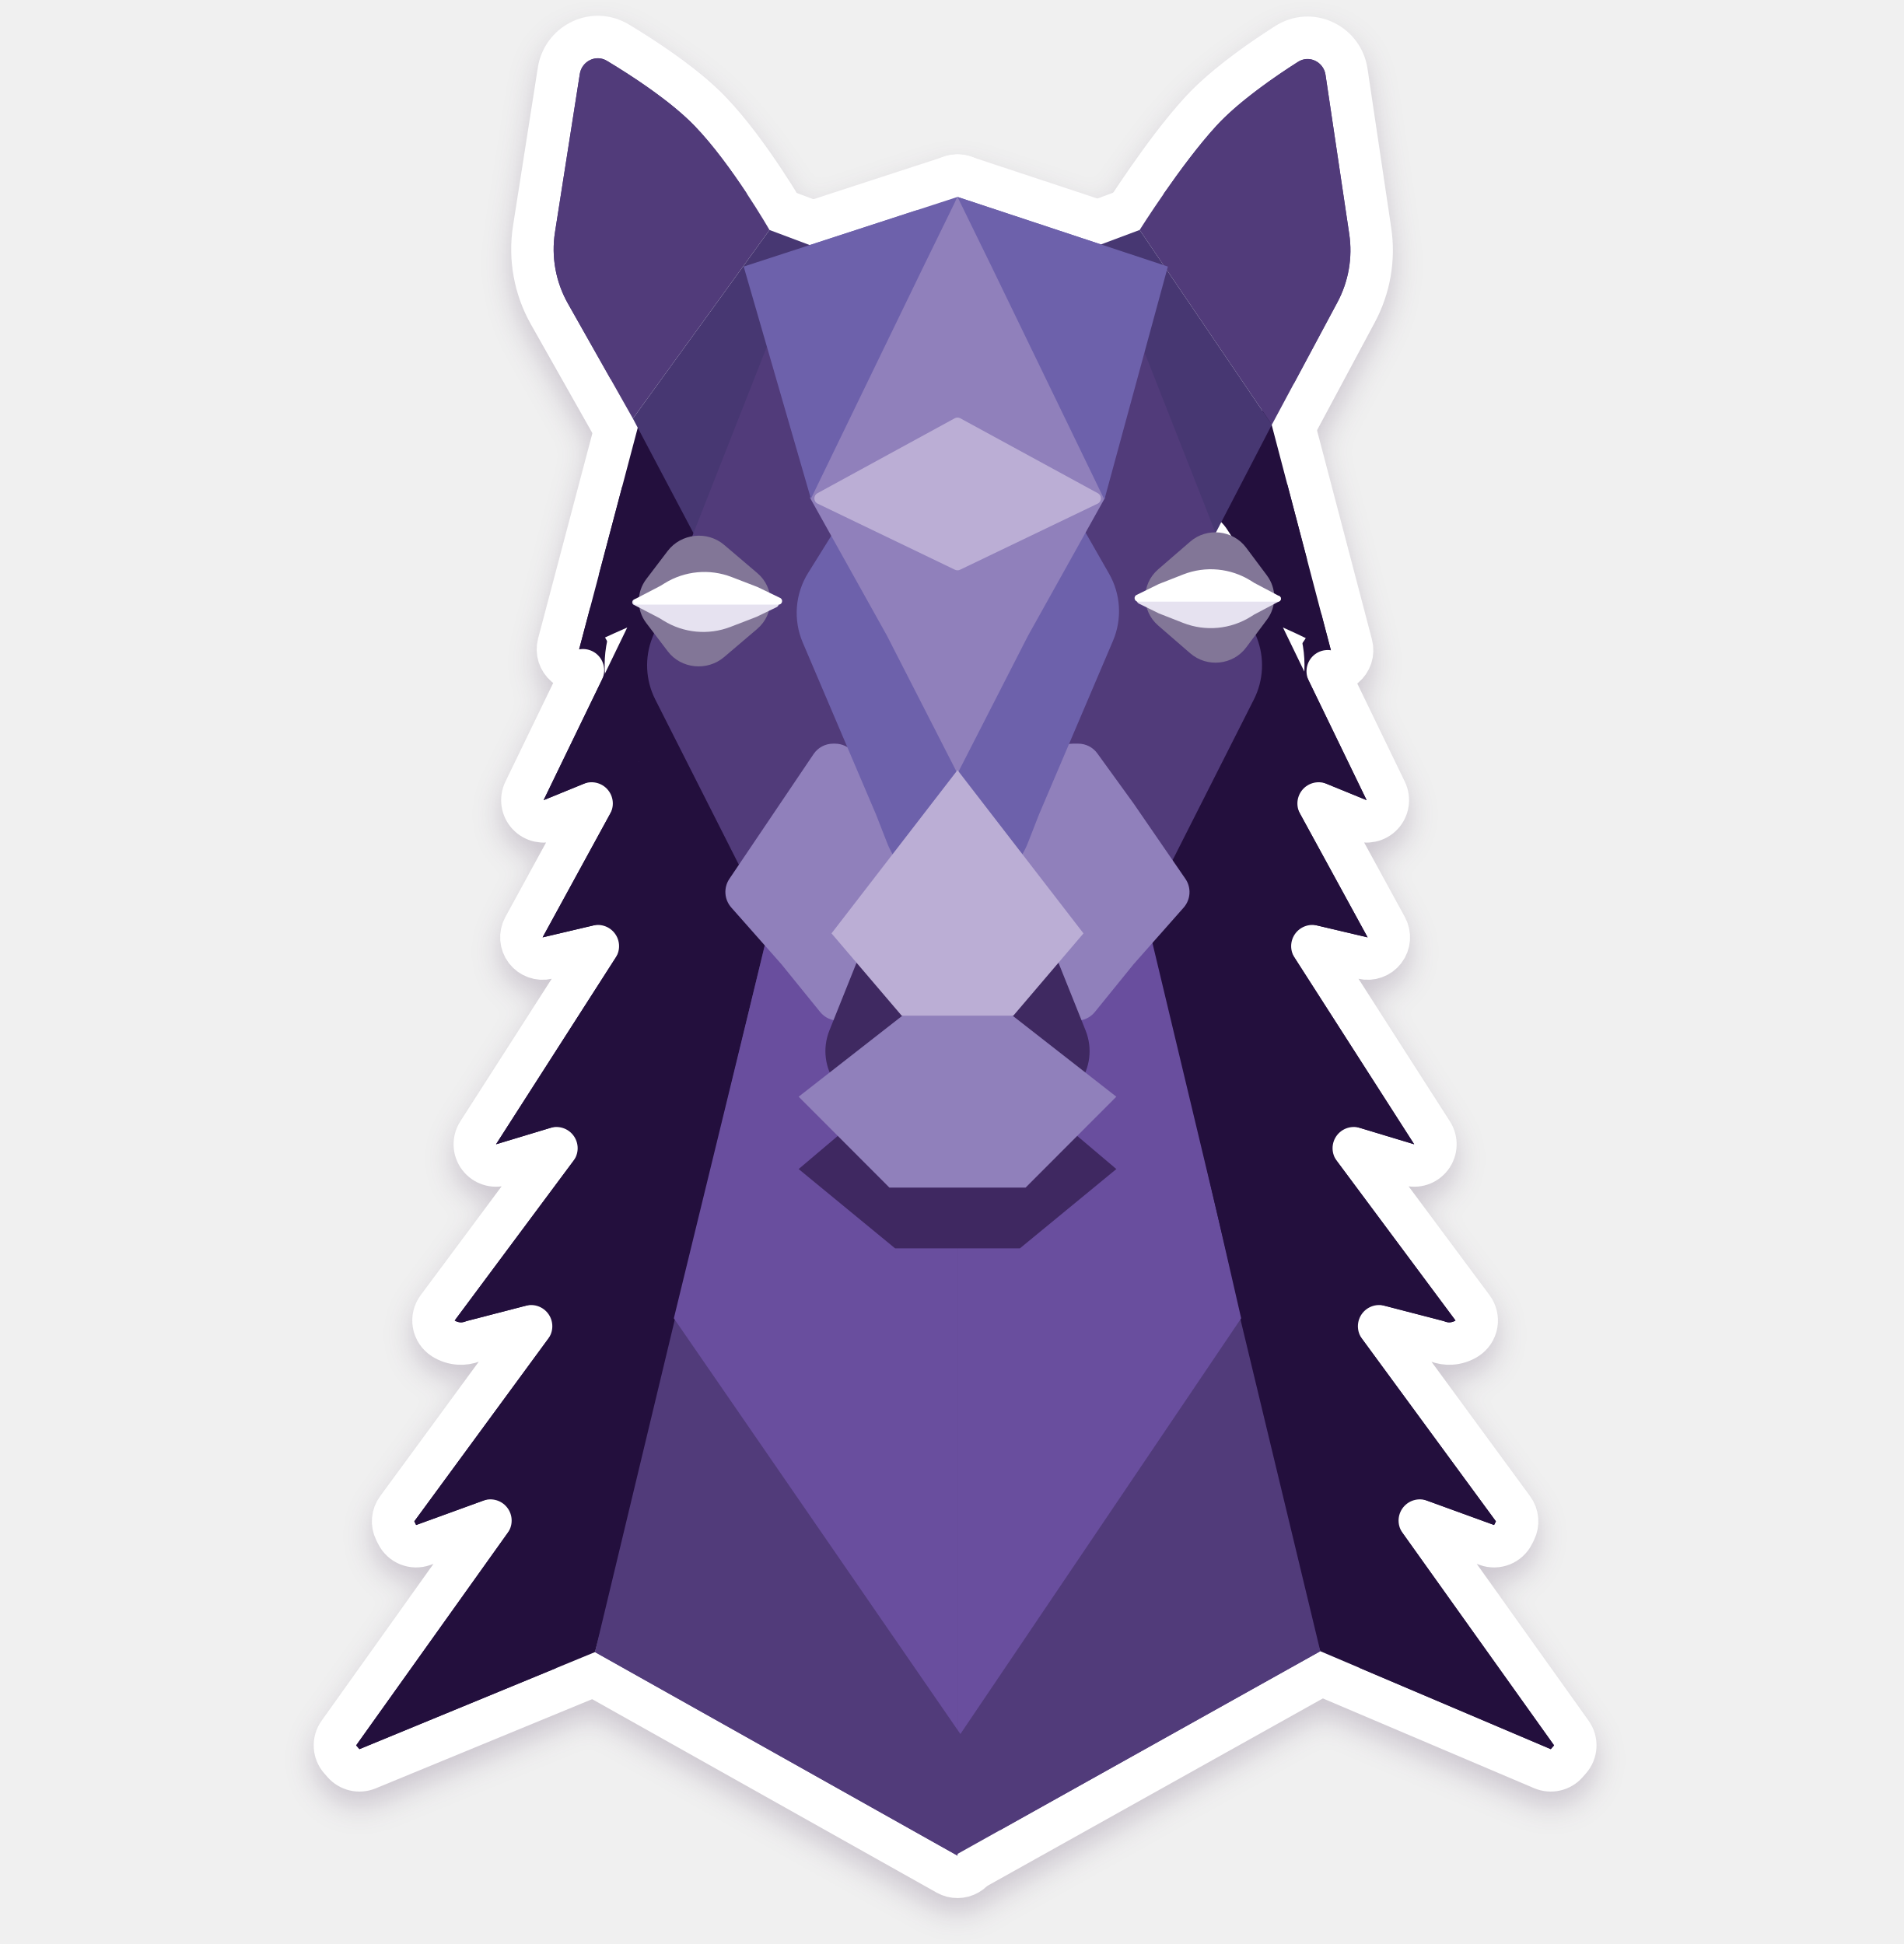
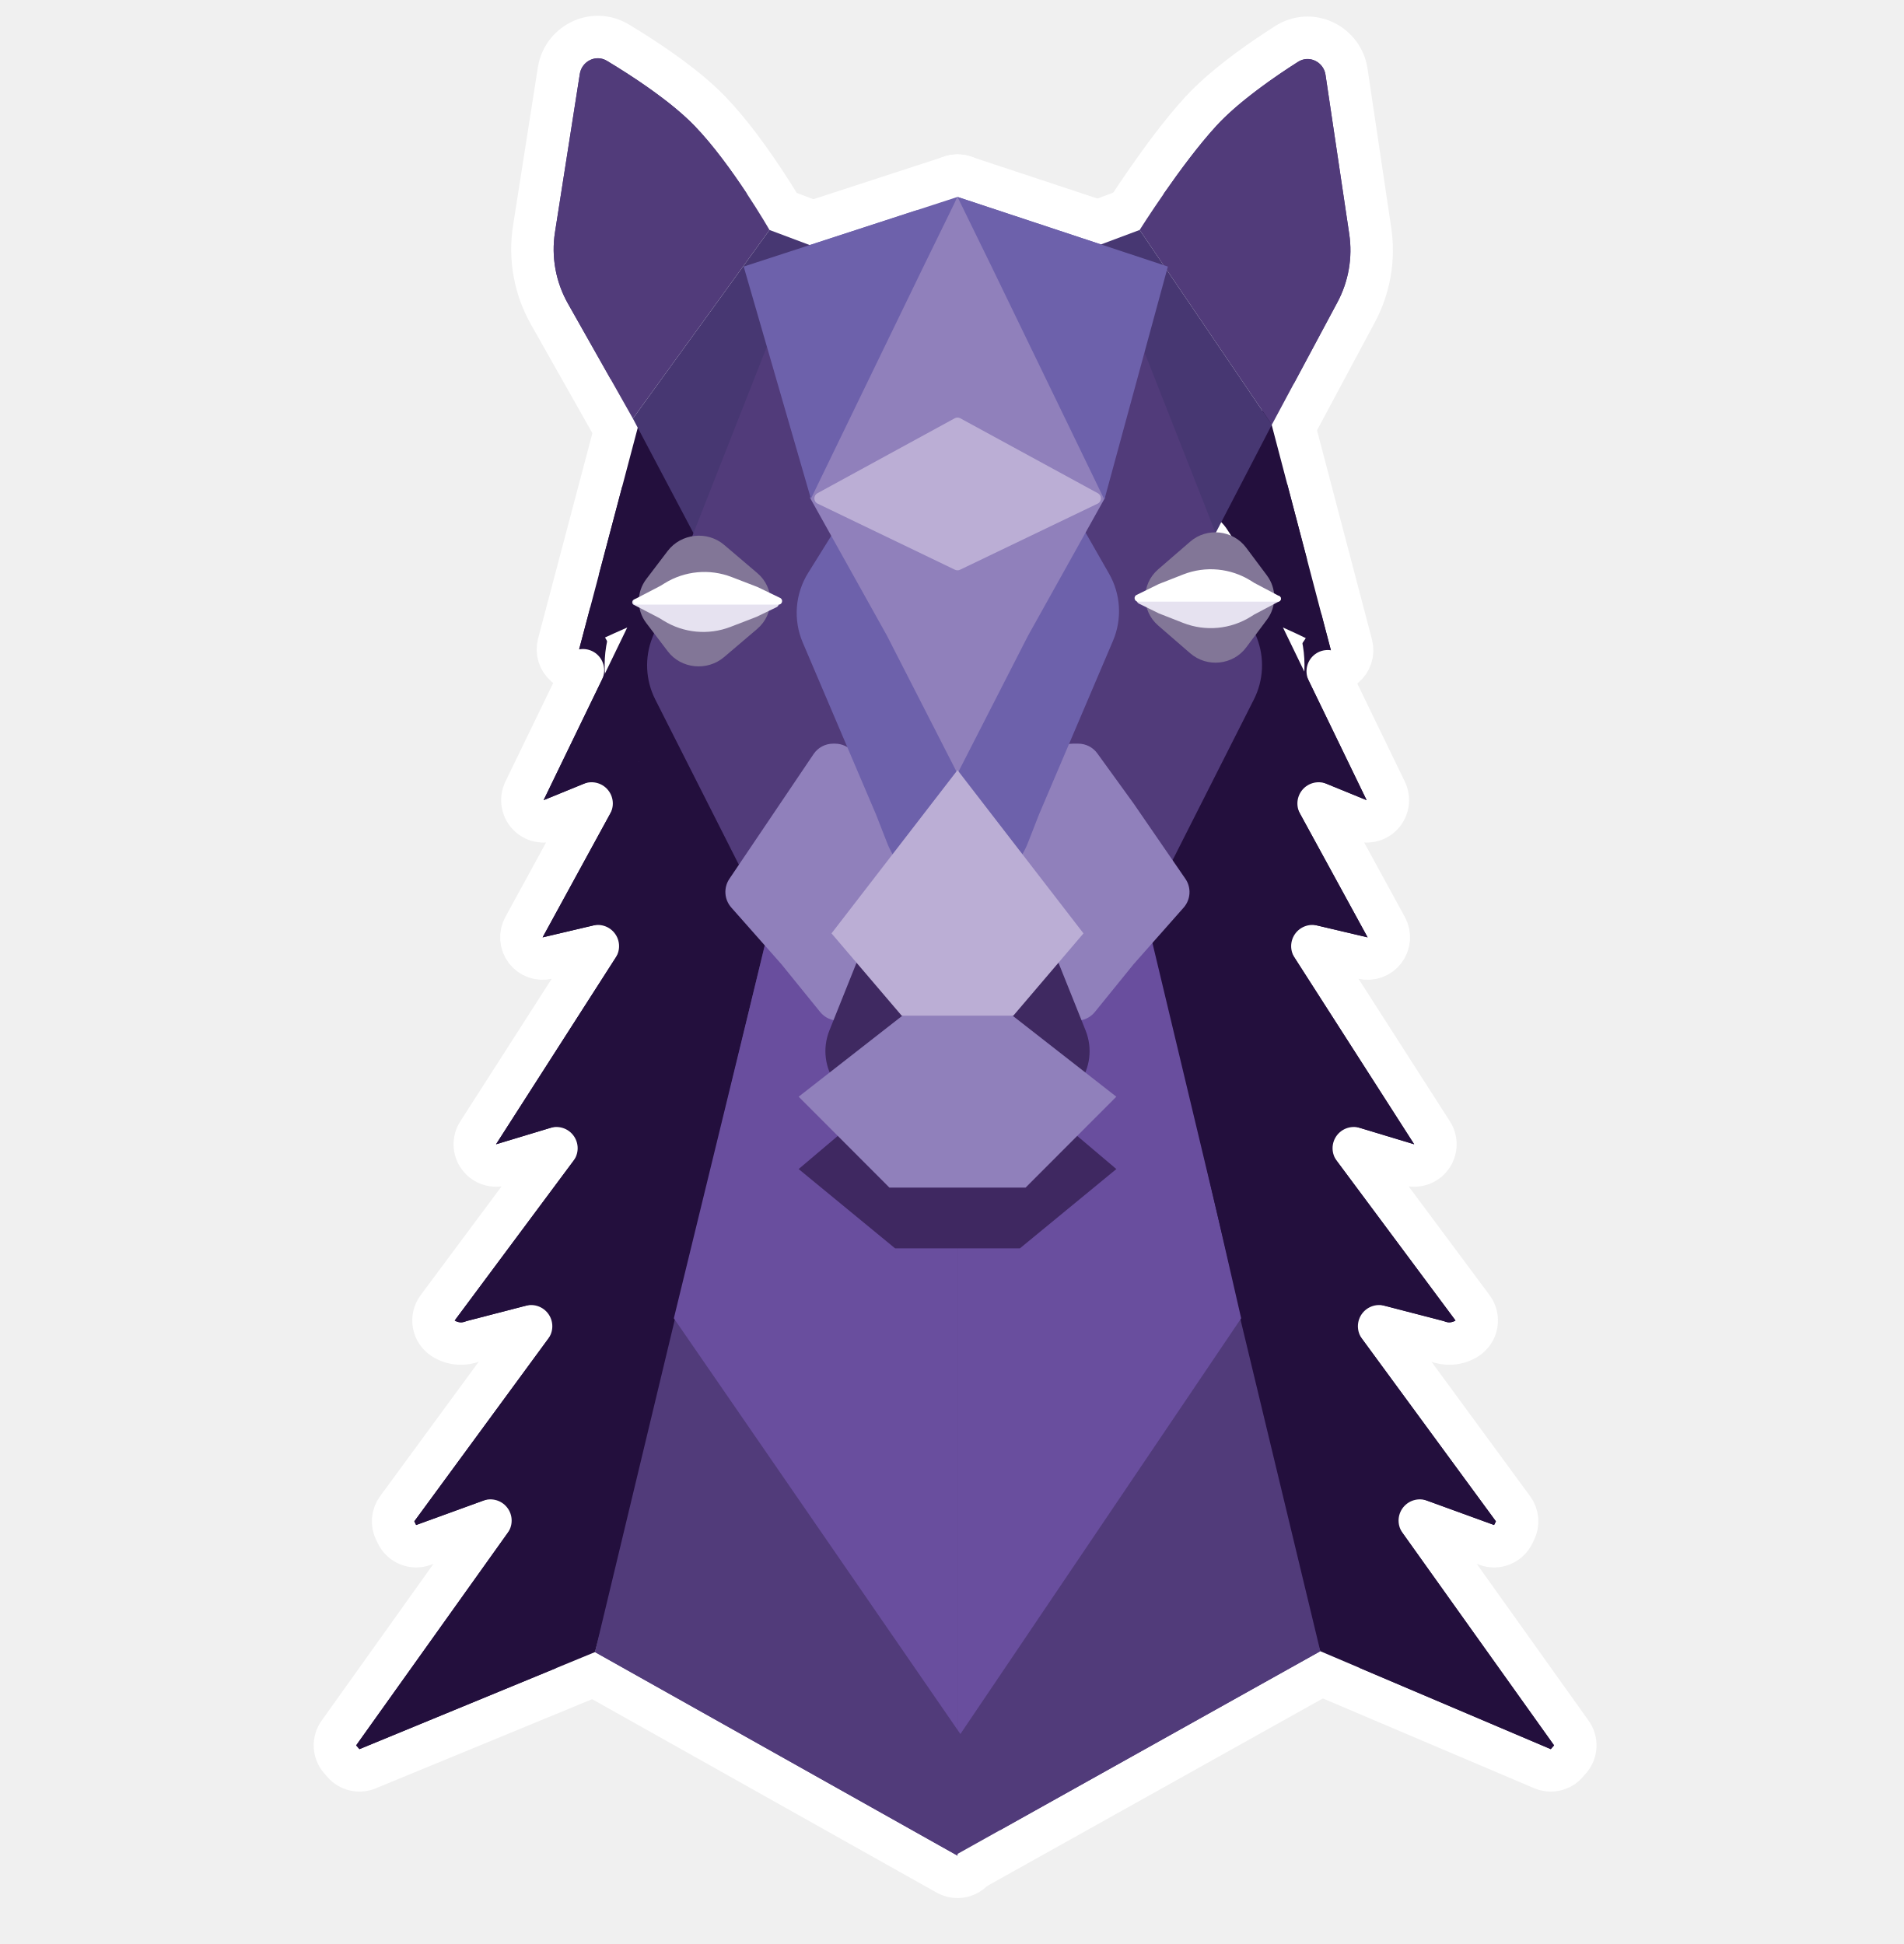
<svg xmlns="http://www.w3.org/2000/svg" width="280" height="286" viewBox="0 0 280 286" fill="none">
-   <g filter="url(#filter0_d_820_1844)">
+   <g>
    <path d="M183.946 57.72C185.51 56.928 187.062 57.32 188.171 57.986C188.869 58.406 189.376 59.081 189.583 59.869L198.776 94.873C199.087 96.055 198.678 97.31 197.732 98.084C197.039 98.651 196.15 98.882 195.292 98.753L203.819 116.357C204.383 117.522 204.171 118.912 203.286 119.855C202.401 120.798 201.025 121.099 199.828 120.609L193.952 118.207L203.895 136.406C204.485 137.488 204.385 138.816 203.639 139.796C202.892 140.776 201.638 141.226 200.438 140.943L193.033 139.199L210.636 166.661C211.341 167.762 211.286 169.185 210.498 170.229C209.71 171.272 208.355 171.713 207.104 171.335L199.124 168.925C204.959 176.772 210.781 184.599 216.589 192.407C217.105 193.101 217.31 193.978 217.156 194.828C217.002 195.679 216.502 196.427 215.775 196.896C215.074 197.348 214.269 197.609 213.442 197.657C212.753 197.698 212.064 197.587 211.42 197.339L202.851 195.119L222.544 221.973C223.235 222.915 223.343 224.164 222.822 225.21L222.554 225.748C221.846 227.17 220.184 227.835 218.691 227.292L208.833 223.708L231.123 254.964C231.963 256.142 231.884 257.744 230.931 258.833L230.445 259.388C229.557 260.403 228.115 260.733 226.873 260.205L192.979 245.8C192.172 245.457 191.546 244.791 191.255 243.965L188.165 235.205C188.162 235.196 188.158 235.186 188.155 235.177L186.481 230.282V230.281C186.48 230.278 186.479 230.274 186.478 230.27C186.472 230.253 186.463 230.229 186.452 230.198C186.431 230.137 186.4 230.046 186.361 229.931C186.283 229.7 186.172 229.364 186.033 228.939C185.756 228.09 185.373 226.879 184.941 225.425C182.168 216.075 179.479 206.702 176.874 197.309C176.842 197.194 176.816 197.078 176.798 196.96C176.696 196.31 176.552 195.666 176.367 195.033C176.359 195.006 176.351 194.979 176.344 194.951C174.127 186.521 171.734 178.128 169.321 169.71C166.911 161.301 164.48 152.863 162.203 144.389C162.192 144.347 162.181 144.306 162.172 144.264C161.529 141.406 163.504 139.264 163.814 138.854C164.963 137.259 166.145 135.709 167.302 134.195C168.257 132.946 169.191 131.723 170.104 130.491C170.084 130.471 170.062 130.449 170.039 130.427L170.04 130.425C169.22 129.627 168.961 128.669 168.891 128.008C168.823 127.369 168.905 126.795 168.957 126.478C168.986 126.3 169.019 126.131 169.044 126.007C169.072 125.867 169.088 125.782 169.103 125.701C169.107 125.676 169.11 125.655 169.112 125.639C169.107 125.352 169.14 125.066 169.213 124.788C169.812 122.51 170.775 120.46 171.728 118.626C172.741 116.675 173.619 115.181 174.427 113.457L174.433 113.443C176.662 108.74 178.948 103.878 181.692 99.202C181.702 99.186 181.713 99.169 181.723 99.152C181.892 98.876 181.992 98.571 182.021 98.26C182.047 97.975 182.009 97.688 181.915 97.414C181.107 95.736 180.716 93.89 180.779 92.028C180.784 91.886 180.799 91.745 180.823 91.605C181.104 89.978 181.928 88.781 182.49 88.022C182.726 87.704 182.907 87.466 183.053 87.275C181.319 84.813 179.599 82.306 177.965 79.726C177.955 79.71 177.945 79.695 177.936 79.679C177.581 79.096 177.046 78.616 176.391 78.316C175.652 77.978 175.074 77.366 174.779 76.609C174.477 75.831 174.354 74.994 174.42 74.159L174.453 73.848C174.549 73.147 174.778 72.472 175.127 71.857L175.932 70.395C177.805 66.965 179.725 63.306 181.863 59.827C182.132 59.362 182.766 58.318 183.946 57.72Z" fill="#230F3D" stroke="white" stroke-width="6.246" stroke-linejoin="round" />
    <path d="M97.019 57.72C95.456 56.928 93.903 57.32 92.795 57.986C92.098 58.405 91.593 59.078 91.385 59.864L82.163 94.737C81.854 95.908 82.248 97.152 83.176 97.93C83.898 98.535 84.843 98.771 85.744 98.606L77.147 116.357C76.583 117.522 76.794 118.912 77.68 119.855C78.565 120.798 79.94 121.099 81.138 120.609L87.014 118.207L77.071 136.406C76.48 137.488 76.58 138.816 77.327 139.796C78.074 140.776 79.328 141.226 80.527 140.943L87.933 139.199L70.33 166.661C69.625 167.762 69.68 169.185 70.468 170.229C71.256 171.272 72.611 171.713 73.862 171.335L81.842 168.925C76.007 176.772 70.185 184.599 64.377 192.407C63.861 193.101 63.656 193.978 63.81 194.828C63.964 195.679 64.464 196.427 65.19 196.896C65.892 197.348 66.697 197.609 67.523 197.657C68.213 197.698 68.902 197.587 69.546 197.339L78.115 195.119L58.422 221.973C57.731 222.915 57.623 224.164 58.144 225.21L58.412 225.748C59.12 227.17 60.782 227.835 62.274 227.292L72.133 223.708L49.843 254.964C49.003 256.142 49.082 257.744 50.035 258.833L50.52 259.388C51.401 260.394 52.825 260.728 54.06 260.219L88.705 245.941C89.609 245.569 90.286 244.795 90.535 243.85L92.844 235.079L94.484 230.282V230.281C94.486 230.278 94.487 230.274 94.488 230.27C94.494 230.253 94.503 230.229 94.514 230.198C94.535 230.137 94.565 230.046 94.605 229.931C94.683 229.7 94.794 229.364 94.933 228.939C95.21 228.09 95.593 226.879 96.024 225.425C98.797 216.075 101.487 206.702 104.092 197.309C104.124 197.194 104.149 197.078 104.168 196.96C104.27 196.31 104.414 195.666 104.599 195.033C104.607 195.006 104.615 194.979 104.622 194.951C106.839 186.521 109.231 178.128 111.645 169.71C114.055 161.301 116.486 152.863 118.763 144.389C118.774 144.347 118.785 144.306 118.794 144.264C119.434 141.417 117.478 139.281 117.155 138.859C116.51 137.961 116.385 137.265 116.191 135.964C115.989 134.602 115.719 132.679 114.255 130.562C114.491 130.183 114.654 129.754 114.722 129.291C114.825 128.583 114.68 127.997 114.549 127.633C114.308 126.965 113.906 126.482 113.721 126.269C113.3 125.783 112.735 125.298 112.383 124.995C112.054 124.712 111.813 124.504 111.629 124.335C111.026 122.237 110.128 120.338 109.238 118.626C108.225 116.675 107.347 115.181 106.539 113.457L106.533 113.443C104.304 108.74 102.018 103.878 99.273 99.202C99.264 99.186 99.253 99.169 99.243 99.152C99.074 98.876 98.974 98.571 98.945 98.26C98.919 97.975 98.957 97.688 99.051 97.414C99.859 95.736 100.25 93.89 100.187 92.028C100.184 91.96 100.18 91.893 100.173 91.825C100.309 91.743 100.444 91.652 100.577 91.551C101.424 90.904 101.822 90.089 101.99 89.723C102.036 89.622 102.076 89.53 102.103 89.467C102.109 89.452 102.114 89.438 102.119 89.427C103.19 87.858 103.778 86.335 104.246 85.095C104.75 83.76 105.11 82.786 105.746 81.781C105.756 81.766 105.767 81.749 105.776 81.733C106.17 81.086 106.314 80.436 106.367 79.947C106.42 79.458 106.394 79.007 106.357 78.66C106.289 78.018 106.123 77.298 106.052 76.95C106.049 76.938 106.048 76.926 106.046 76.915C106.097 76.816 106.146 76.715 106.187 76.609C106.489 75.831 106.612 74.994 106.546 74.159L106.513 73.848C106.417 73.147 106.187 72.472 105.839 71.857L105.034 70.395C103.161 66.965 101.241 63.306 99.103 59.827C98.834 59.362 98.2 58.318 97.019 57.72ZM111.854 125.613C111.854 125.686 111.852 125.761 111.846 125.839C111.852 125.764 111.854 125.688 111.854 125.613ZM104.762 78.221L104.575 78.316L104.765 78.219C104.764 78.219 104.763 78.22 104.762 78.221Z" fill="#230F3D" stroke="white" stroke-width="6.246" stroke-linejoin="round" />
    <path d="M198.054 10.552C197.467 6.614 193.151 4.302 189.57 6.271L189.226 6.475L187.836 7.375C184.402 9.635 179.759 12.974 176.619 16.393C173.851 19.406 170.93 23.379 168.742 26.526C167.638 28.114 166.702 29.52 166.041 30.529C165.71 31.034 165.447 31.441 165.267 31.724C165.176 31.865 165.106 31.975 165.058 32.051C165.034 32.088 165.016 32.118 165.003 32.138C164.997 32.148 164.992 32.156 164.988 32.161C164.987 32.164 164.984 32.166 164.983 32.168L164.982 32.17L164.981 32.171C164.322 33.22 164.345 34.561 165.041 35.587L184.486 64.235C185.1 65.139 186.142 65.657 187.233 65.6C188.325 65.542 189.306 64.919 189.822 63.956L199.462 45.955C201.425 42.288 202.155 38.087 201.542 33.973L198.054 10.552Z" fill="#513B7A" stroke="white" stroke-width="6.246" stroke-linejoin="round" />
    <path d="M82.196 10.399C82.802 6.538 86.999 4.248 90.56 6.094L90.902 6.286L92.367 7.182C96.004 9.443 101.027 12.849 104.396 16.334C107.357 19.395 110.24 23.418 112.338 26.583C113.399 28.183 114.283 29.599 114.902 30.617C115.212 31.127 115.457 31.538 115.625 31.824C115.709 31.967 115.775 32.079 115.819 32.156C115.842 32.195 115.859 32.225 115.871 32.246C115.877 32.256 115.881 32.265 115.885 32.27C115.886 32.273 115.888 32.276 115.889 32.277L115.891 32.279V32.28L115.892 32.281C116.502 33.347 116.431 34.671 115.711 35.665L95.618 63.406C94.994 64.267 93.975 64.752 92.913 64.692C91.851 64.632 90.893 64.036 90.37 63.11L80.814 46.196C78.67 42.401 77.87 37.992 78.545 33.685L82.196 10.399Z" fill="#513B7A" stroke="white" stroke-width="6.246" stroke-linejoin="round" />
    <path d="M167.497 128.813L167.766 128.825C169.094 128.939 170.217 129.891 170.533 131.206L197.235 242.195C197.562 243.556 196.944 244.969 195.723 245.651L142.318 275.497C141.351 276.037 140.17 276.025 139.215 275.465C138.259 274.904 137.672 273.879 137.672 272.771V131.937C137.672 130.212 139.07 128.813 140.795 128.813H167.497Z" fill="#513B7A" stroke="white" stroke-width="6.246" stroke-linejoin="round" />
    <path d="M114.132 129.041L113.863 129.053C112.535 129.167 111.412 130.119 111.096 131.436L84.477 242.325C84.151 243.683 84.767 245.092 85.984 245.776L139.305 275.722C140.272 276.265 141.454 276.254 142.411 275.693C143.368 275.133 143.957 274.107 143.957 272.998V132.164C143.957 130.439 142.559 129.041 140.834 129.041H114.132Z" fill="#513B7A" stroke="white" stroke-width="6.246" stroke-linejoin="round" />
    <path d="M111.116 31.625C111.87 30.585 113.042 30.167 114.097 30.563L131.176 36.977C131.973 37.276 132.604 38.005 132.892 38.959C133.179 39.914 133.093 40.993 132.657 41.895L109.532 89.804C109.031 90.843 108.133 91.511 107.162 91.568C106.191 91.624 105.284 91.062 104.766 90.083L90.72 63.502C90.049 62.233 90.173 60.539 91.023 59.366L111.116 31.625Z" fill="#473772" stroke="white" stroke-width="6.246" stroke-linejoin="round" />
    <path d="M169.754 31.713C169.007 30.612 167.801 30.155 166.715 30.561L149.686 36.928C148.888 37.227 148.255 37.956 147.967 38.912C147.679 39.867 147.766 40.946 148.202 41.849L171.361 89.792C171.864 90.835 172.767 91.502 173.742 91.555C174.717 91.607 175.624 91.036 176.137 90.048L189.452 64.386C190.092 63.153 189.989 61.526 189.198 60.361L169.754 31.713Z" fill="#473772" stroke="white" stroke-width="6.246" stroke-linejoin="round" />
    <path d="M130.487 33.95L143.709 33.951H154.959C160.814 33.951 166.073 37.533 168.217 42.981L187.762 92.665C189.249 96.447 189.051 100.684 187.217 104.311L165.353 147.537L153.328 173.473C148.226 184.478 132.582 184.478 127.479 173.473L115.454 147.537L93.591 104.311C91.757 100.684 91.558 96.447 93.046 92.665L112.591 42.981C114.734 37.533 119.993 33.95 125.848 33.95H130.487Z" fill="#513B7A" stroke="white" stroke-width="6.246" stroke-linejoin="round" />
    <mask id="mask0_820_1844" style="mask-type:alpha" maskUnits="userSpaceOnUse" x="81" y="124" width="120" height="155">
      <path d="M167.538 127.374L167.807 127.386C169.136 127.5 170.26 128.453 170.575 129.771L197.277 241.432C197.602 242.788 196.987 244.196 195.771 244.88L142.366 274.906C141.399 275.45 140.216 275.44 139.259 274.88C138.301 274.32 137.713 273.293 137.713 272.184V130.497C137.713 128.772 139.111 127.374 140.836 127.374H167.538Z" fill="#513B7A" stroke="white" stroke-width="6.246" stroke-linejoin="round" />
      <path d="M114.134 127.374L113.865 127.386C112.536 127.5 111.412 128.453 111.097 129.771L84.394 241.432C84.07 242.788 84.685 244.196 85.901 244.88L139.306 274.906C140.273 275.45 141.456 275.44 142.413 274.88C143.371 274.32 143.959 273.293 143.959 272.184V130.497C143.959 128.772 142.561 127.374 140.836 127.374H114.134Z" fill="#513B7A" stroke="white" stroke-width="6.246" stroke-linejoin="round" />
    </mask>
    <g mask="url(#mask0_820_1844)">
      <path d="M169.353 133.258L169.623 133.27C170.962 133.385 172.09 134.353 172.396 135.683L185.601 193.247C185.794 194.09 185.63 194.976 185.146 195.693L143.845 256.855C143.267 257.711 142.304 258.227 141.271 258.231C140.239 258.236 139.27 257.73 138.685 256.88L96.542 195.718C96.037 194.985 95.868 194.07 96.079 193.205L110.127 135.641C110.468 134.242 111.722 133.258 113.161 133.258H169.353Z" fill="#694E9E" stroke="white" stroke-width="6.246" stroke-linejoin="round" />
    </g>
    <path d="M158.602 106.284C160.712 106.284 162.694 107.297 163.931 109.006L169.269 116.382C169.283 116.402 169.297 116.423 169.312 116.443L176.925 127.516C178.636 130.004 178.433 133.338 176.433 135.601L169.123 143.866L163.47 150.845C160.837 154.094 155.88 154.094 153.247 150.845L147.604 143.88L140.283 135.601C138.283 133.338 138.08 130.004 139.791 127.516L147.404 116.443L152.347 109.167C153.571 107.364 155.61 106.284 157.789 106.284H158.602Z" fill="#9080BB" stroke="white" stroke-width="6.246" stroke-linejoin="round" />
    <path d="M122.826 106.284C124.795 106.284 126.66 107.166 127.909 108.688L134.105 116.23C134.162 116.299 134.215 116.37 134.266 116.443L141.879 127.516C143.59 130.004 143.387 133.338 141.387 135.601L134.077 143.866L128.424 150.845C125.791 154.094 120.834 154.094 118.201 150.845L112.558 143.88L105.222 135.582C103.236 133.336 103.019 130.03 104.696 127.545L117.084 109.184C118.307 107.371 120.351 106.284 122.537 106.284H122.826Z" fill="#9080BB" stroke="white" stroke-width="6.246" stroke-linejoin="round" />
    <path d="M147.665 53.946C148.768 54.001 149.719 54.63 150.23 55.538L150.223 55.522L150.242 55.557C150.248 55.567 150.254 55.577 150.26 55.588L165.84 82.856C168.05 86.725 168.323 91.406 166.576 95.506L155.69 121.061L154.105 125.123C149.386 137.209 132.284 137.209 127.564 125.123L125.967 121.033L115.198 95.752C113.377 91.475 113.756 86.579 116.215 82.634L130.089 60.375C132.58 56.378 136.957 53.949 141.667 53.948V53.947L147.504 53.942L147.665 53.946Z" fill="#6D61AB" stroke="white" stroke-width="6.246" stroke-linejoin="round" />
    <path d="M140.835 25.829C141.957 25.829 142.992 26.431 143.548 27.405L153.924 45.602L154.004 45.751C154.029 45.802 154.054 45.853 154.076 45.905L165.396 71.989C165.783 72.882 165.732 73.904 165.258 74.754L153.959 95.002L143.615 115.229C143.081 116.273 142.007 116.93 140.835 116.93C139.662 116.93 138.589 116.273 138.055 115.229L127.71 95.002L116.412 74.754C115.938 73.904 115.888 72.882 116.275 71.989L127.595 45.905L127.666 45.751C127.691 45.7 127.718 45.651 127.746 45.602L138.122 27.405C138.678 26.431 139.713 25.829 140.835 25.829Z" fill="#9080BB" stroke="white" stroke-width="6.246" stroke-linejoin="round" />
    <path d="M108.623 77.856C104.739 74.551 98.733 75.198 95.649 79.254L92.511 83.379C90.219 86.393 90.208 90.481 92.484 93.476L95.655 97.65C98.713 101.674 104.704 102.278 108.607 98.955L113.466 94.82C117.47 91.411 117.493 85.404 113.516 82.019L108.623 77.856Z" fill="#827697" stroke="white" stroke-width="6.246" stroke-linejoin="round" />
    <path d="M115.728 92.064C119.103 90.255 117.851 85.043 113.94 85.043L93.428 85.043C89.468 85.043 88.52 90.471 92.061 91.892L95.442 93.649L95.947 93.962C99.739 96.309 104.412 96.745 108.572 95.14L112.376 93.673L112.608 93.571L115.563 92.147L115.728 92.064Z" fill="#E6E2F0" stroke="white" stroke-width="6.246" stroke-linejoin="round" />
    <path d="M116.26 85.232C119.55 86.995 118.329 92.075 114.518 92.075L93.592 92.075C89.632 92.075 88.684 86.647 92.226 85.227L95.606 83.469L96.111 83.156C99.903 80.809 104.576 80.374 108.736 81.978L112.54 83.445L112.772 83.547L116.1 85.15L116.26 85.232Z" fill="white" stroke="white" stroke-width="6.246" stroke-linejoin="round" />
    <path d="M172.967 77.363C176.824 74.023 182.782 74.666 185.835 78.751L188.878 82.82C191.145 85.854 191.151 89.975 188.893 92.999L185.841 97.086C182.802 101.156 176.851 101.777 172.983 98.427L168.279 94.351C164.316 90.919 164.305 84.864 168.254 81.444L172.967 77.363Z" fill="#827697" stroke="white" stroke-width="6.246" stroke-linejoin="round" />
    <path d="M165.997 91.53C162.646 89.706 163.91 84.524 167.806 84.524L187.963 84.524C191.914 84.524 192.873 89.936 189.342 91.368L186.034 93.119L185.677 93.344C181.846 95.756 177.096 96.204 172.882 94.55L169.307 93.147C169.227 93.116 169.149 93.082 169.072 93.044L166.16 91.615L165.997 91.53Z" fill="#E6E2F0" stroke="white" stroke-width="6.246" stroke-linejoin="round" />
    <path d="M165.795 84.724C162.332 86.423 163.542 91.636 167.399 91.636L187.963 91.636C191.914 91.636 192.873 86.224 189.342 84.792L186.034 83.041L185.677 82.816C181.846 80.404 177.096 79.956 172.882 81.61L169.307 83.013C169.227 83.044 169.149 83.079 169.072 83.116L165.795 84.724Z" fill="white" stroke="white" stroke-width="6.246" stroke-linejoin="round" />
    <path d="M148.701 155.744L148.978 155.757C149.617 155.814 150.226 156.067 150.72 156.484L166.217 169.608C166.923 170.207 167.328 171.088 167.321 172.014C167.315 172.94 166.897 173.815 166.182 174.403L151.996 186.068C151.507 186.47 150.91 186.713 150.283 186.768L150.013 186.779H131.655C130.932 186.779 130.231 186.528 129.672 186.068L115.486 174.403C114.771 173.815 114.353 172.94 114.347 172.014C114.34 171.088 114.745 170.207 115.451 169.608L130.948 156.484L131.167 156.315C131.692 155.945 132.32 155.744 132.967 155.744H148.701Z" fill="#3F2861" stroke="white" stroke-width="6.246" stroke-linejoin="round" />
    <path d="M129.661 166.01C121.614 166.01 116.113 157.88 119.105 150.41L123.963 138.288C126.128 132.884 131.364 129.341 137.187 129.341L144.483 129.341C150.306 129.341 155.542 132.884 157.707 138.288L162.564 150.41C165.557 157.88 160.056 166.01 152.009 166.01L129.661 166.01Z" fill="#3F2961" stroke="white" stroke-width="6.246" stroke-linejoin="round" />
    <path d="M148.701 146.12L148.962 146.131C149.565 146.181 150.144 146.407 150.624 146.782L166.12 158.885C166.825 159.435 167.26 160.262 167.315 161.154C167.37 162.047 167.04 162.92 166.408 163.553L153.058 176.928C152.472 177.514 151.677 177.845 150.848 177.845V174.722L150.847 177.845H130.82C129.991 177.845 129.196 177.515 128.61 176.928L115.26 163.553C114.628 162.92 114.298 162.047 114.353 161.154C114.408 160.262 114.843 159.435 115.548 158.885L131.044 146.782C131.593 146.353 132.27 146.12 132.967 146.12H148.701Z" fill="#9080BB" stroke="white" stroke-width="6.246" stroke-linejoin="round" />
    <path d="M140.834 110.173C141.802 110.173 142.715 110.622 143.307 111.389L161.837 135.412C162.738 136.581 162.699 138.221 161.741 139.345L151.43 151.444C150.836 152.141 149.967 152.541 149.053 152.541H132.62C131.706 152.541 130.837 152.141 130.244 151.445L119.928 139.346C118.97 138.222 118.929 136.581 119.831 135.412L138.361 111.389L138.476 111.249C139.067 110.568 139.926 110.173 140.834 110.173Z" fill="#BBAED5" stroke="white" stroke-width="6.246" stroke-linejoin="round" />
    <path d="M143.192 26.924C142.37 25.978 141.061 25.615 139.869 26.003L108.418 36.248C106.816 36.77 105.917 38.468 106.386 40.086L116.274 74.239C116.634 75.481 117.722 76.372 119.01 76.481C120.298 76.591 121.521 75.896 122.085 74.732L138.64 40.579V40.578L143.642 30.344C144.192 29.217 144.015 27.87 143.192 26.924Z" fill="#6D61AB" stroke="white" stroke-width="6.246" stroke-linejoin="round" />
    <path d="M138.484 26.918C139.311 25.972 140.625 25.613 141.817 26.008L172.759 36.253C174.334 36.775 175.226 38.437 174.79 40.038L165.454 74.32C165.112 75.577 164.026 76.489 162.729 76.609C161.433 76.73 160.197 76.032 159.63 74.86L143.037 40.589L138.03 30.344C137.478 29.215 137.658 27.864 138.484 26.918Z" fill="#6D61AB" stroke="white" stroke-width="6.246" stroke-linejoin="round" />
    <path d="M139.15 58.685C140.217 58.188 141.45 58.187 142.517 58.684L142.743 58.798L162.972 69.821C165.825 71.376 165.72 75.508 162.791 76.915L142.562 86.635C141.469 87.159 140.197 87.158 139.105 86.633L118.917 76.914C115.992 75.506 115.886 71.378 118.735 69.822L138.925 58.8L139.15 58.685Z" fill="#BBAED5" stroke="white" stroke-width="6.246" stroke-linejoin="round" />
    <path d="M212.409 194.369L195.15 189.899L220.026 223.819L219.758 224.357L200.457 217.342L228.58 256.777L228.095 257.331L194.2 242.926L191.11 234.166L189.436 229.271C189.436 229.271 188.779 227.383 187.935 224.537C185.167 215.204 182.483 205.85 179.883 196.474C179.76 195.692 179.587 194.918 179.364 194.157C174.911 177.222 169.755 160.465 165.219 143.579C164.951 142.388 165.704 141.556 166.34 140.691C168.583 137.575 170.977 134.605 173.237 131.505C174.275 130.069 173.572 129.525 172.233 128.204C171.65 127.669 172.297 126.36 172.233 125.583C173.254 121.699 175.581 118.355 177.255 114.782C179.498 110.05 181.725 105.319 184.386 100.783C184.804 100.101 185.058 99.336 185.13 98.545C185.203 97.754 185.091 96.958 184.805 96.214C184.163 94.948 183.852 93.547 183.901 92.135C184.202 90.39 185.692 89.313 186.412 87.812C186.897 86.98 186.278 86.425 185.859 85.838C184.051 83.276 182.277 80.698 180.603 78.055C179.919 76.931 178.904 76.033 177.69 75.477C177.557 75.136 177.504 74.77 177.533 74.407C177.562 74.043 177.672 73.69 177.858 73.373C180.067 69.391 182.143 65.329 184.554 61.413C185.022 60.597 185.558 60.059 186.562 60.663L195.756 95.667C195.756 95.667 190.502 93.087 188.705 92.315L201.009 117.718L186.998 111.992L201.155 137.904L186.244 134.393L208.007 168.346L191.802 163.451L191.417 163.794C198.995 173.986 206.55 184.145 214.083 194.271C213.838 194.43 213.554 194.522 213.26 194.539C212.966 194.557 212.673 194.498 212.409 194.369Z" fill="#230F3D" />
    <path d="M68.556 194.369L85.816 189.899L60.94 223.819L61.208 224.357L80.509 217.342L52.386 256.777L52.871 257.331L87.515 243.054L89.855 234.166L91.529 229.271C91.529 229.271 92.187 227.383 93.031 224.537C95.798 215.204 98.482 205.85 101.083 196.474C101.206 195.692 101.379 194.918 101.602 194.157C106.055 177.222 111.211 160.465 115.747 143.579C116.015 142.388 115.262 141.556 114.626 140.691C112.382 137.575 113.828 135.268 111.568 132.168C110.53 130.732 110.229 130.28 111.568 128.958C112.15 128.423 108.669 126.36 108.733 125.583C107.712 121.699 105.385 118.355 103.711 114.782C101.468 110.05 99.241 105.319 96.58 100.783C96.162 100.101 95.908 99.336 95.835 98.545C95.763 97.754 95.874 96.958 96.161 96.214C96.803 94.948 97.113 93.547 97.065 92.135C96.764 90.39 96.555 90.161 95.835 88.66C99.037 90.292 99.023 88.399 99.441 87.812C101.249 85.25 101.434 82.753 103.108 80.11C103.792 78.986 102.062 76.033 103.276 75.477C103.408 75.136 103.462 74.77 103.433 74.407C103.404 74.043 103.293 73.69 103.108 73.373C100.899 69.391 98.823 65.329 96.412 61.413C95.944 60.597 95.408 60.059 94.403 60.663L85.182 95.536C85.182 95.536 90.464 93.087 92.261 92.315L79.957 117.718L93.968 111.992L79.811 137.904L94.722 134.393L72.959 168.346L89.164 163.451L89.549 163.794C81.971 173.986 74.416 184.145 66.882 194.271C67.128 194.43 67.412 194.522 67.706 194.539C68 194.557 68.293 194.498 68.556 194.369Z" fill="#230F3D" />
    <path d="M194.965 11.012C194.677 9.08 192.551 8.059 190.904 9.109C187.453 11.307 182.208 14.925 178.919 18.505C173.678 24.21 167.625 33.833 167.625 33.833L187.07 62.481L196.709 44.48C198.356 41.406 198.968 37.882 198.454 34.432L194.965 11.012Z" fill="#513B7A" />
    <path d="M85.282 10.884C85.579 8.988 87.648 7.972 89.292 8.961C92.917 11.143 98.611 14.843 102.152 18.505C107.669 24.21 113.181 33.833 113.181 33.833L93.089 61.574L83.533 44.66C81.734 41.477 81.064 37.78 81.63 34.168L85.282 10.884Z" fill="#513B7A" />
    <path d="M140.795 131.937H157.484H167.497L194.199 242.925L140.795 272.771V131.937Z" fill="#513B7A" />
    <path d="M140.834 132.164H124.145H114.132L87.513 243.054L140.834 272.999V132.164Z" fill="#513B7A" />
    <path d="M93.089 61.574L113.181 33.833L130.261 40.246L107.135 88.155L93.089 61.574Z" fill="#473772" />
    <path d="M187.071 62.48L167.627 33.832L150.598 40.199L173.757 88.142L187.071 62.48Z" fill="#473772" />
    <path d="M115.497 44.124C117.171 39.87 121.277 37.073 125.848 37.073H130.487L143.709 37.074L152.8 37.074L154.959 37.074C159.531 37.073 163.637 39.87 165.311 44.125L184.856 93.808C186.017 96.761 185.862 100.069 184.43 102.901L162.537 146.188L150.495 172.159C146.511 180.752 134.296 180.752 130.312 172.159L118.271 146.188L96.377 102.901C94.945 100.069 94.79 96.761 95.952 93.808L115.497 44.124Z" fill="#513B7A" />
    <mask id="mask1_820_1844" style="mask-type:alpha" maskUnits="userSpaceOnUse" x="87" y="130" width="108" height="143">
      <path d="M140.836 130.497H157.525H167.538L194.24 242.158L140.836 272.184V130.497Z" fill="#513B7A" />
      <path d="M140.836 130.497H124.147H114.134L87.432 242.158L140.836 272.184V130.497Z" fill="#513B7A" />
    </mask>
    <g mask="url(#mask1_820_1844)">
      <path d="M113.161 136.381H169.352L182.557 193.946L141.257 255.108L99.113 193.946L113.161 136.381Z" fill="#694E9E" />
    </g>
    <path d="M149.977 118.213L154.93 110.921C155.574 109.974 156.644 109.407 157.789 109.407H158.601C159.71 109.407 160.751 109.939 161.401 110.837L166.739 118.213L174.352 129.285C175.251 130.592 175.144 132.343 174.093 133.532L166.739 141.851L161.043 148.879C159.66 150.586 157.056 150.586 155.673 148.879L149.977 141.851L142.623 133.532C141.572 132.343 141.466 130.592 142.365 129.285L149.977 118.213Z" fill="#9080BB" />
    <path d="M119.672 110.93C120.315 109.978 121.389 109.407 122.537 109.407H122.826C123.86 109.407 124.84 109.87 125.496 110.669L131.693 118.213L139.306 129.285C140.205 130.592 140.098 132.343 139.047 133.532L131.693 141.851L125.997 148.879C124.614 150.586 122.01 150.586 120.627 148.879L114.932 141.851L107.561 133.513C106.518 132.333 106.404 130.597 107.285 129.291L119.672 110.93Z" fill="#9080BB" />
    <path d="M132.739 62.027C134.66 58.944 138.036 57.07 141.669 57.07L147.507 57.065C147.509 57.065 147.51 57.067 147.51 57.069C147.51 57.07 147.511 57.07 147.511 57.071L163.128 84.405C164.854 87.426 165.067 91.081 163.703 94.282L152.807 119.861L151.196 123.987C147.511 133.424 134.158 133.424 130.474 123.987L128.863 119.861L118.071 94.528C116.649 91.189 116.945 87.366 118.865 84.286L132.739 62.027Z" fill="#6D61AB" />
    <path d="M130.459 47.148L140.835 28.952L151.211 47.148L162.53 73.232L151.211 93.52L140.835 113.807L130.459 93.52L119.14 73.232L130.459 47.148Z" fill="#9080BB" />
    <path d="M111.374 92.524C113.939 90.341 113.953 86.494 111.406 84.326L106.514 80.163C104.027 78.047 100.18 78.461 98.205 81.058L95.067 85.185C93.599 87.115 93.592 89.733 95.05 91.651L98.221 95.824C100.179 98.402 104.016 98.789 106.516 96.661L111.374 92.524Z" fill="#827697" />
    <path d="M111.252 90.759L114.207 89.334C114.796 89.05 114.594 88.166 113.941 88.166L102.835 88.166L93.428 88.166C92.93 88.166 92.82 88.867 93.294 89.019C93.318 89.027 93.341 89.036 93.362 89.047L96.983 90.931L97.591 91.307C100.551 93.139 104.199 93.48 107.448 92.226L111.252 90.759Z" fill="#E6E2F0" />
    <path d="M111.416 86.359L114.743 87.964C115.241 88.204 115.07 88.952 114.518 88.952L102.999 88.952L93.592 88.952C93.094 88.952 92.984 88.252 93.459 88.099C93.482 88.091 93.505 88.082 93.526 88.071L97.147 86.187L97.755 85.811C100.716 83.979 104.363 83.639 107.612 84.892L111.416 86.359Z" fill="white" />
    <path d="M170.359 92.034C167.821 89.836 167.813 85.958 170.342 83.768L175.056 79.687C177.527 77.548 181.342 77.96 183.297 80.576L186.339 84.646C187.791 86.588 187.795 89.227 186.349 91.164L183.297 95.251C181.351 97.857 177.54 98.254 175.063 96.109L170.359 92.034Z" fill="#827697" />
    <path d="M170.448 90.24L167.535 88.811C166.952 88.525 167.156 87.648 167.805 87.648L178.721 87.648L187.963 87.648C188.461 87.648 188.572 88.346 188.099 88.5C188.076 88.508 188.053 88.518 188.031 88.529L184.472 90.412L184.013 90.701C181.022 92.585 177.313 92.935 174.022 91.643L170.448 90.24Z" fill="#E6E2F0" />
    <path d="M170.448 85.92L167.171 87.528C166.677 87.77 166.85 88.513 167.399 88.513L178.721 88.513L187.963 88.513C188.461 88.513 188.572 87.814 188.099 87.66C188.076 87.652 188.053 87.642 188.031 87.631L184.472 85.748L184.013 85.459C181.022 83.575 177.313 83.225 174.022 84.517L170.448 85.92Z" fill="white" />
    <path d="M132.966 158.867H148.702L164.198 171.991L150.013 183.657C150.013 183.657 144.455 183.657 140.834 183.657C137.213 183.657 131.655 183.657 131.655 183.657L117.47 171.991L132.966 158.867Z" fill="#3F2861" />
    <path d="M152.009 162.887L140.835 162.887L129.661 162.887C123.824 162.887 119.834 156.99 122.005 151.571L126.862 139.449C128.552 135.23 132.641 132.463 137.187 132.463L144.483 132.463C149.029 132.463 153.118 135.23 154.808 139.449L159.665 151.571C161.836 156.99 157.846 162.887 152.009 162.887Z" fill="#3F2961" />
    <path d="M132.966 149.243L148.701 149.243L164.198 161.346L150.847 174.721C150.847 174.721 144.455 174.721 140.834 174.721C137.213 174.721 130.821 174.721 130.821 174.721L117.47 161.346L132.966 149.243Z" fill="#9080BB" />
    <path d="M122.304 137.319L140.834 113.296L159.364 137.319L149.053 149.419H132.62L122.304 137.319Z" fill="#BBAED5" />
    <path d="M140.836 28.973L109.386 39.217L119.274 73.37L135.829 39.217L140.836 28.973Z" fill="#6D61AB" />
    <path d="M140.836 28.973L171.777 39.217L162.441 73.5L145.843 39.217L140.836 28.973Z" fill="#6D61AB" />
    <path d="M120.272 74.1C119.638 73.795 119.615 72.9 120.232 72.563L140.421 61.54C140.679 61.4 140.991 61.399 141.249 61.54L161.478 72.563C162.096 72.9 162.073 73.796 161.438 74.1L141.209 83.82C140.973 83.933 140.697 83.933 140.46 83.819L120.272 74.1Z" fill="#BBAED5" />
  </g>
-   <defs>
-     <filter id="filter0_d_820_1844" x="41.976" y="0.23" width="197.014" height="285.26" filterUnits="userSpaceOnUse" color-interpolation-filters="sRGB">
-       <feFlood flood-opacity="0" result="BackgroundImageFix" />
-       <feColorMatrix in="SourceAlpha" type="matrix" values="0 0 0 0 0 0 0 0 0 0 0 0 0 0 0 0 0 0 127 0" result="hardAlpha" />
-       <feOffset dy="2.082" />
-       <feGaussianBlur stdDeviation="2.082" />
-       <feColorMatrix type="matrix" values="0 0 0 0 0.235 0 0 0 0 0.125 0 0 0 0 0.298 0 0 0 0.2 0" />
-       <feBlend mode="normal" in2="BackgroundImageFix" result="effect1_dropShadow_820_1844" />
-       <feBlend mode="normal" in="SourceGraphic" in2="effect1_dropShadow_820_1844" result="shape" />
-     </filter>
-   </defs>
</svg>
